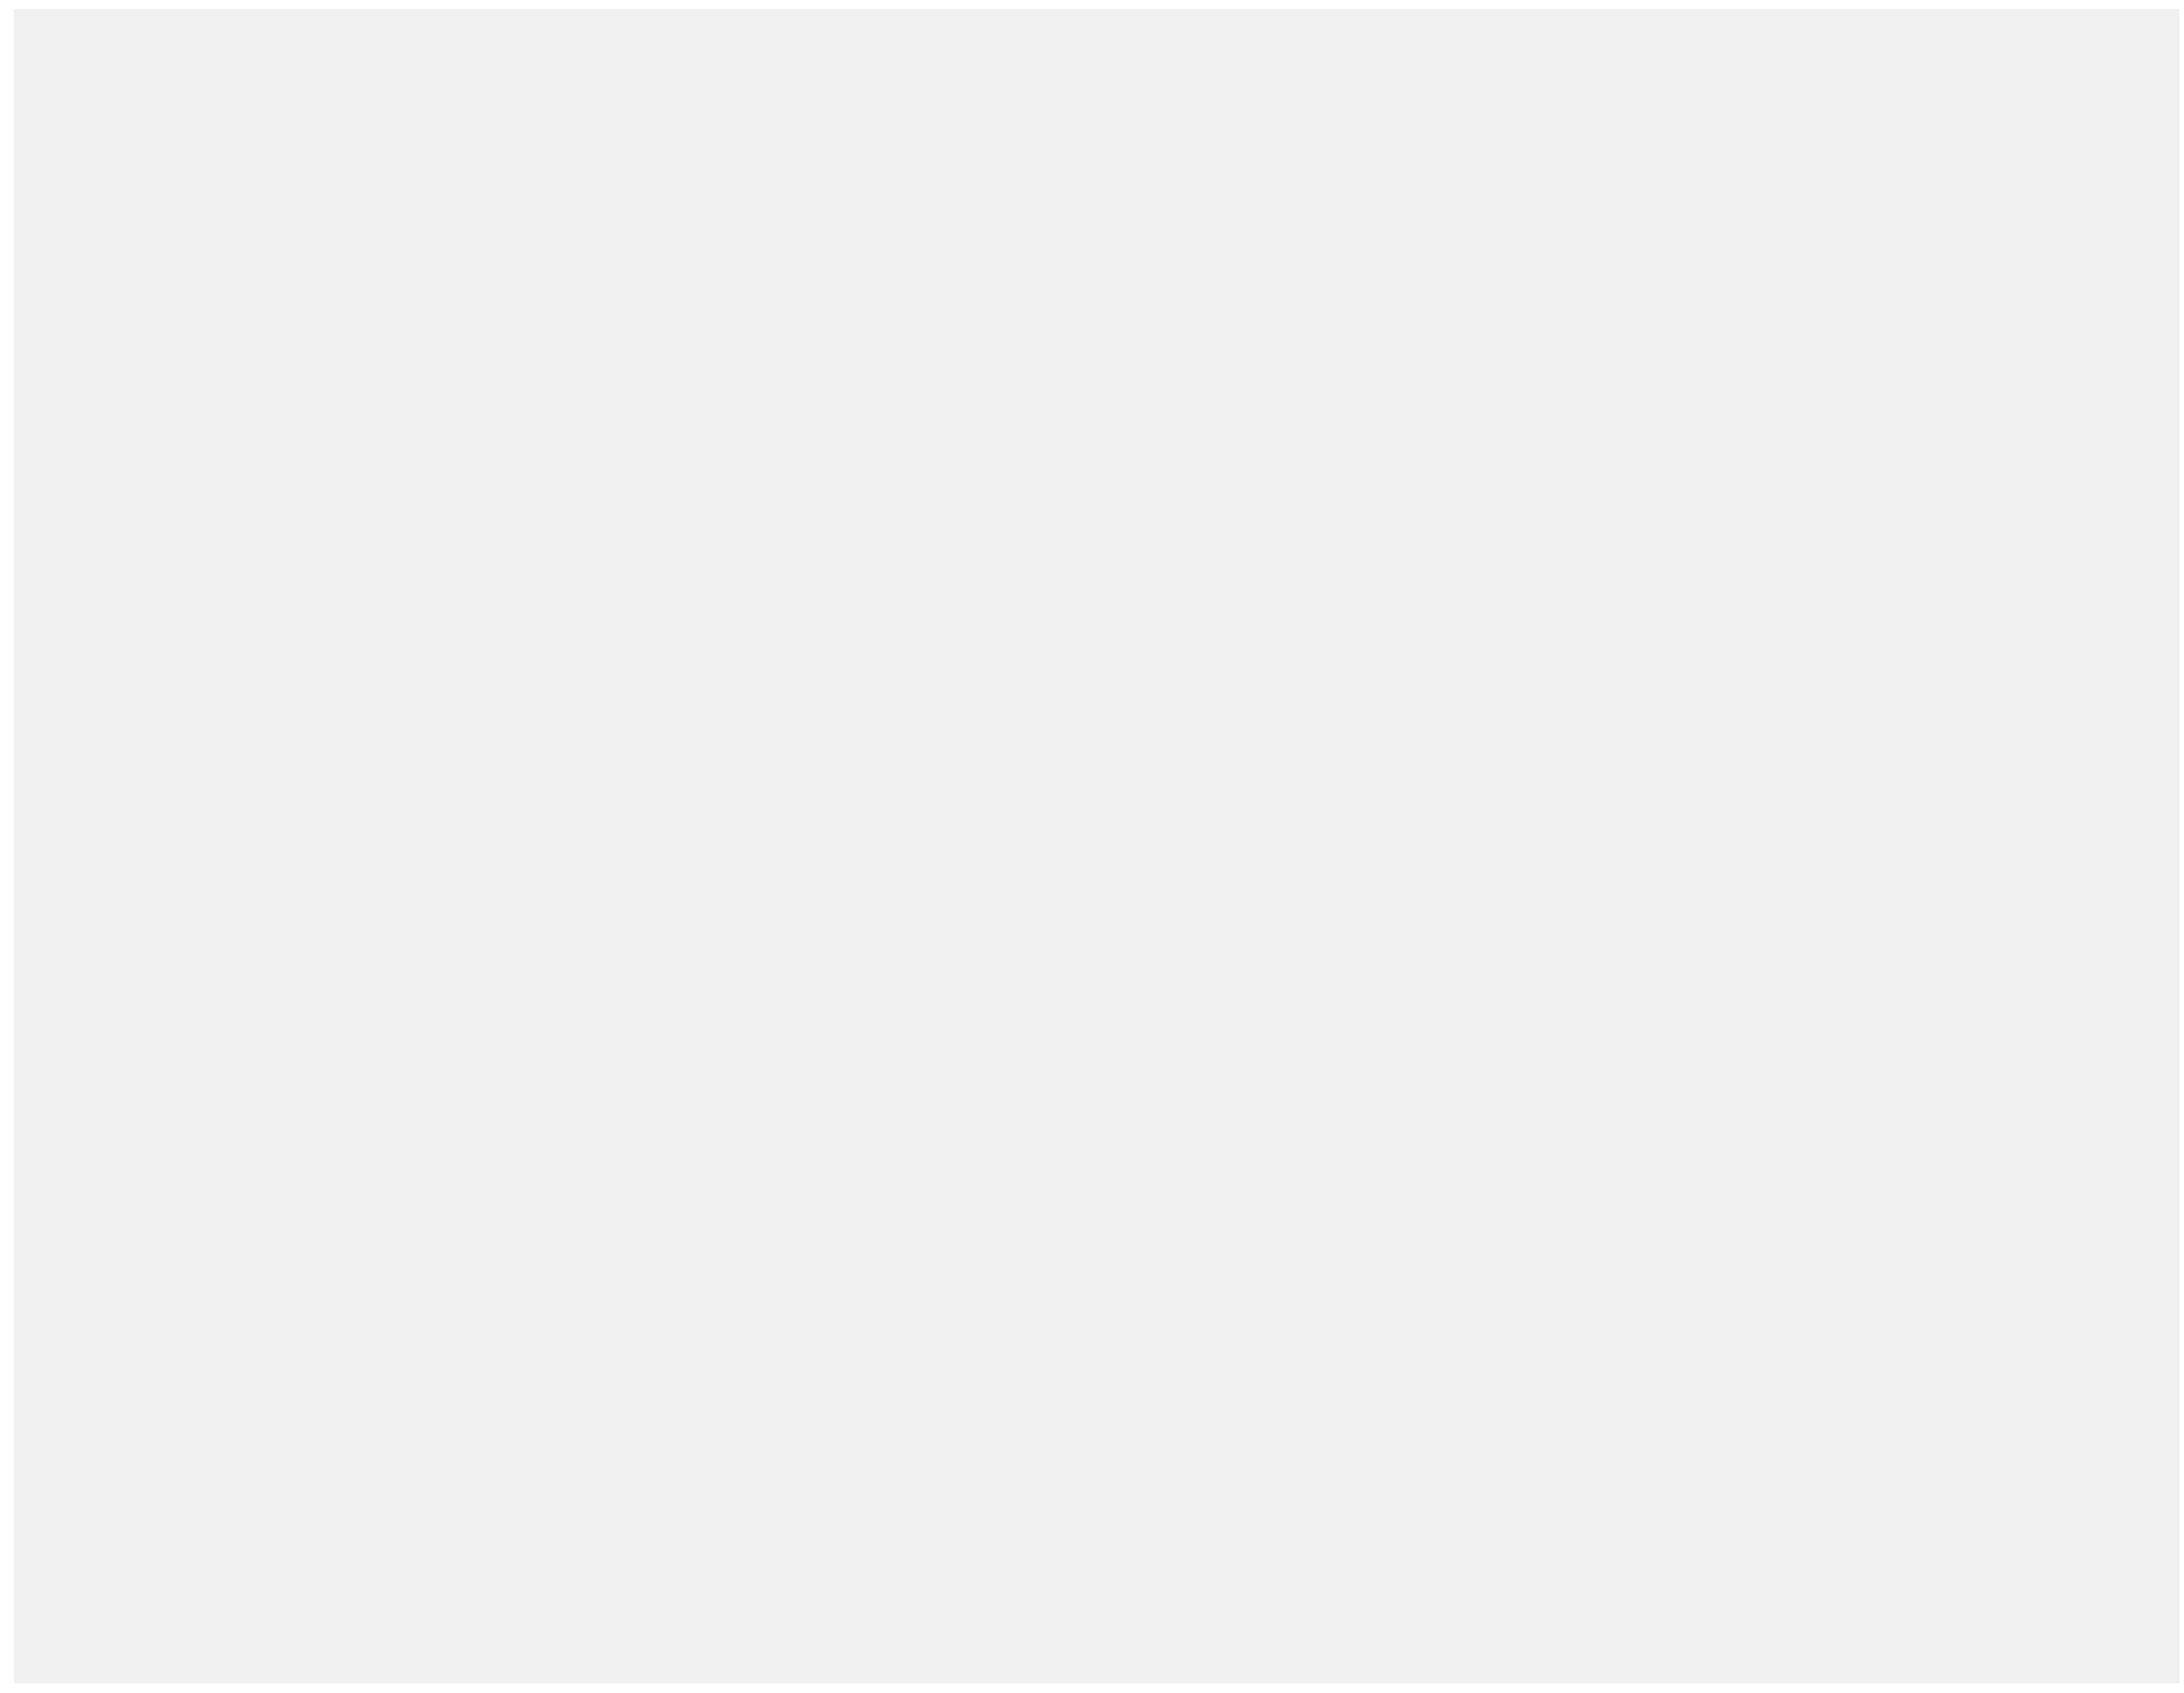
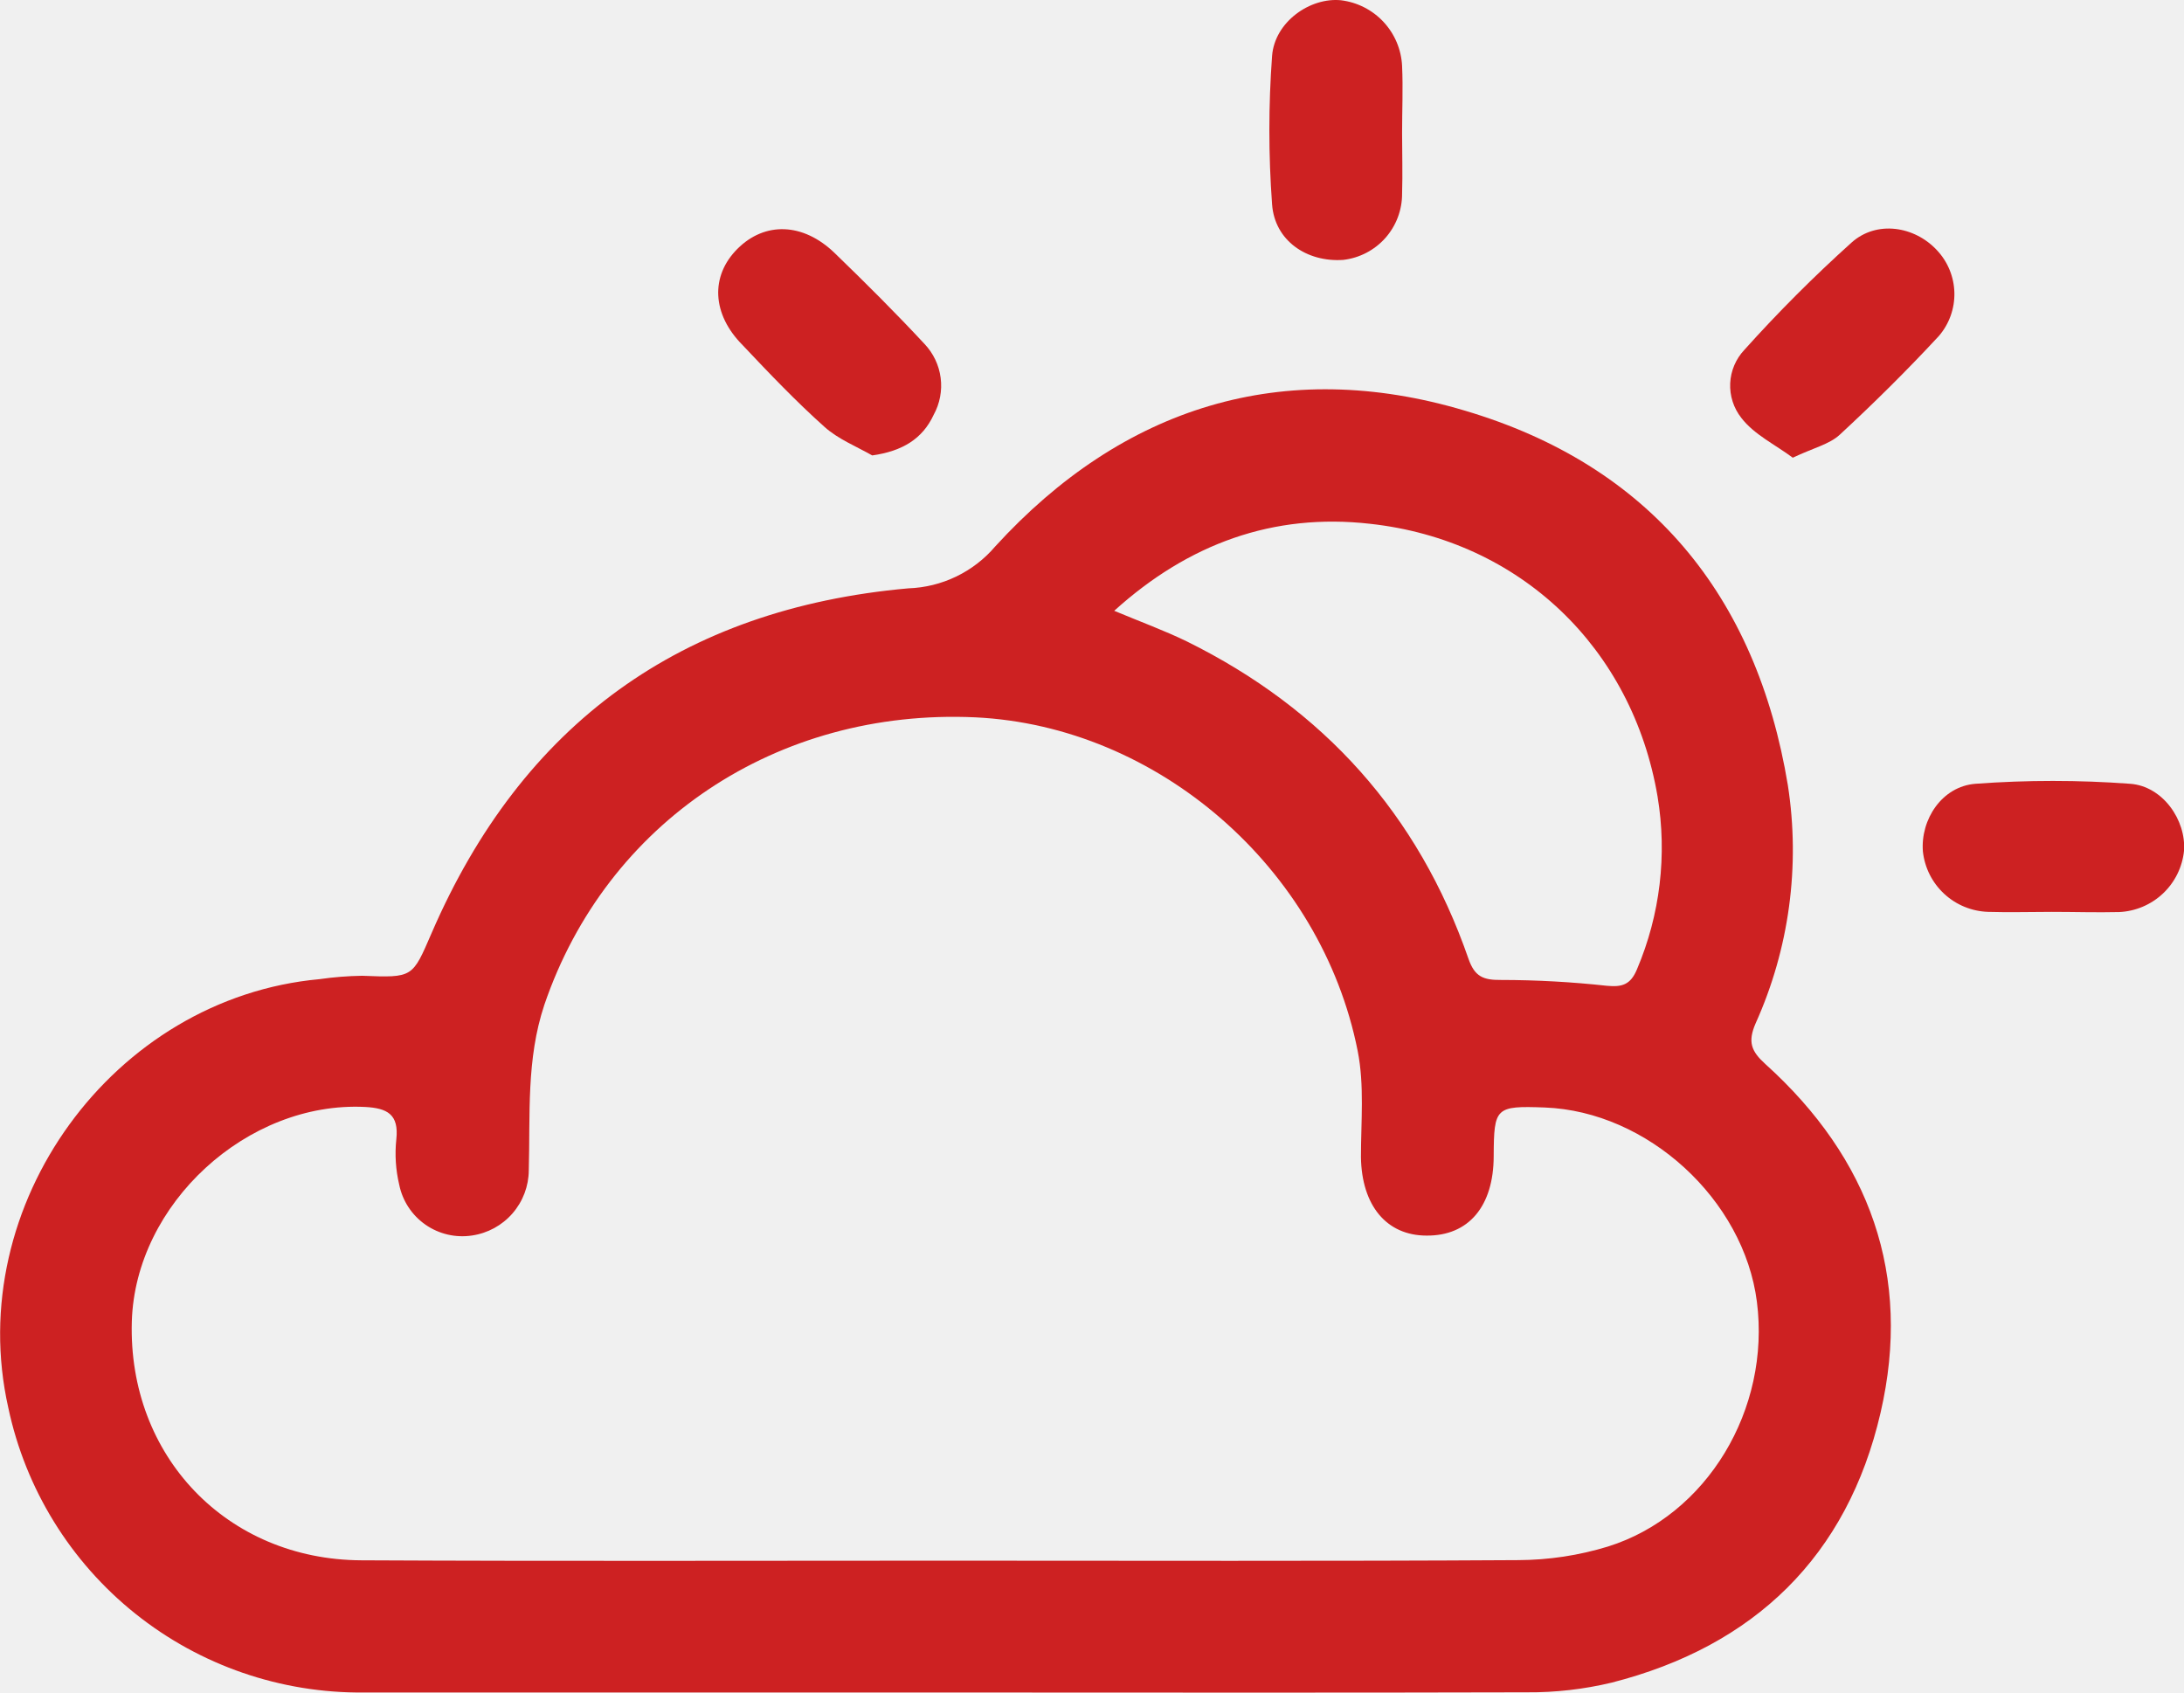
<svg xmlns="http://www.w3.org/2000/svg" width="120" height="93" viewBox="0 0 120 93" fill="none">
  <g clip-path="url(#clip0)">
-     <path d="M52.139 92.995H20.268C15.7 93.046 11.255 91.514 7.69 88.661C4.125 85.808 1.66 81.809 0.714 77.346C-1.787 66.218 6.467 54.834 17.822 53.8C18.595 53.689 19.373 53.627 20.153 53.615C22.965 53.725 22.91 53.725 23.975 51.263C28.948 39.775 37.692 33.441 50.168 32.327C51.082 32.296 51.978 32.075 52.801 31.677C53.624 31.28 54.354 30.715 54.946 30.02C61.949 22.352 70.763 19.58 80.758 22.567C90.863 25.564 96.766 32.682 98.492 43.146C99.181 47.586 98.566 52.13 96.721 56.228C96.276 57.252 96.481 57.766 97.261 58.47C102.994 63.645 105.33 70.089 103.584 77.626C101.764 85.503 96.656 90.458 88.802 92.456C87.284 92.819 85.726 92.997 84.165 92.985C73.5 93.015 62.819 92.995 52.139 92.995ZM52.169 85.753C62.674 85.753 73.18 85.787 83.685 85.723C85.352 85.716 87.008 85.466 88.602 84.978C94.055 83.275 97.546 77.426 96.791 71.527C96.071 65.908 90.788 61.068 85.135 60.853C82.424 60.753 82.344 60.853 82.329 63.515C82.329 66.282 80.948 67.911 78.642 67.891C76.436 67.891 75.075 66.233 75.035 63.58C75.035 61.632 75.231 59.624 74.855 57.741C72.854 47.666 63.85 39.894 53.845 39.415C42.94 38.915 33.585 45.189 30.168 55.209C29.168 58.206 29.398 61.253 29.313 64.305C29.308 65.175 28.991 66.014 28.419 66.671C27.847 67.329 27.059 67.759 26.196 67.886C25.299 68.023 24.382 67.811 23.637 67.292C22.892 66.773 22.375 65.987 22.194 65.099C22 64.281 21.946 63.437 22.034 62.601C22.184 61.223 21.534 60.888 20.314 60.823C13.845 60.503 7.692 66.143 7.502 72.611C7.287 79.993 12.715 85.698 20.113 85.733C30.814 85.787 41.494 85.753 52.169 85.753ZM61.479 33.561C62.919 34.165 64.23 34.64 65.481 35.249C72.984 38.96 78.187 44.739 80.938 52.666C81.284 53.665 81.749 53.855 82.744 53.845C84.681 53.847 86.617 53.954 88.542 54.165C89.377 54.245 89.848 54.115 90.203 53.256C91.474 50.264 91.866 46.972 91.333 43.766C89.948 35.599 83.775 29.685 75.541 28.781C70.223 28.176 65.551 29.875 61.479 33.561Z" fill="#CD2122" stroke="white" />
-     <path d="M112.999 50.104C111.829 50.104 110.653 50.139 109.497 50.104C108.599 50.075 107.741 49.724 107.082 49.113C106.423 48.503 106.007 47.675 105.911 46.782C105.776 45.029 106.956 43.211 108.797 43.066C111.628 42.857 114.47 42.857 117.301 43.066C119.092 43.196 120.383 45.064 120.258 46.752C120.166 47.646 119.756 48.477 119.103 49.094C118.449 49.711 117.595 50.073 116.696 50.114C115.46 50.144 114.23 50.104 112.999 50.104Z" fill="#CD2122" stroke="white" />
-     <path d="M77.297 7.303C77.297 8.417 77.332 9.53 77.297 10.644C77.299 11.541 76.971 12.407 76.375 13.078C75.779 13.748 74.957 14.176 74.065 14.28C72.064 14.42 70.298 13.227 70.153 11.234C69.953 8.515 69.953 5.786 70.153 3.067C70.298 1.199 72.249 -0.16 73.945 0.015C74.84 0.126 75.668 0.549 76.281 1.21C76.894 1.871 77.254 2.727 77.297 3.626C77.352 4.85 77.297 6.074 77.297 7.303Z" fill="#CD2122" stroke="white" />
-     <path d="M98.762 25.149C97.807 24.435 96.631 23.876 95.931 22.956C95.508 22.417 95.293 21.744 95.324 21.059C95.355 20.375 95.631 19.724 96.101 19.225C97.96 17.154 99.929 15.183 101.999 13.321C103.374 12.098 105.45 12.422 106.681 13.746C107.28 14.38 107.622 15.214 107.641 16.086C107.661 16.958 107.356 17.805 106.786 18.466C105.045 20.344 103.219 22.152 101.338 23.891C100.768 24.415 99.898 24.61 98.762 25.149Z" fill="#CD2122" stroke="white" />
-     <path d="M48.182 25.024C47.302 24.525 46.306 24.125 45.566 23.461C43.99 22.052 42.525 20.514 41.064 18.965C39.373 17.267 39.278 15.169 40.779 13.671C42.279 12.172 44.38 12.222 46.121 13.906C47.862 15.589 49.463 17.187 51.059 18.901C51.544 19.413 51.853 20.066 51.943 20.765C52.033 21.464 51.899 22.174 51.559 22.792C50.949 24.11 49.843 24.79 48.182 25.024Z" fill="#CD2122" stroke="white" />
+     <path d="M51.881 92.995H20.01C15.441 93.046 10.996 91.514 7.431 88.661C3.866 85.808 1.401 81.809 0.455 77.346C-2.046 66.218 6.208 54.834 17.564 53.8C18.336 53.689 19.115 53.627 19.895 53.615C22.706 53.725 22.651 53.725 23.717 51.263C28.689 39.775 37.434 33.441 49.91 32.327C50.823 32.296 51.72 32.075 52.543 31.677C53.365 31.28 54.096 30.715 54.687 30.02C61.691 22.352 70.505 19.58 80.5 22.567C90.605 25.564 96.508 32.682 98.234 43.146C98.923 47.586 98.308 52.13 96.463 56.228C96.018 57.252 96.223 57.766 97.003 58.47C102.736 63.645 105.072 70.089 103.327 77.626C101.506 85.503 96.398 90.458 88.544 92.456C87.026 92.819 85.468 92.997 83.907 92.985C73.242 93.015 62.561 92.995 51.881 92.995ZM51.911 85.753C62.416 85.753 72.921 85.787 83.427 85.723C85.093 85.716 86.75 85.466 88.344 84.978C93.797 83.275 97.288 77.426 96.533 71.527C95.813 65.908 90.53 61.068 84.877 60.853C82.166 60.753 82.086 60.853 82.071 63.515C82.071 66.282 80.69 67.911 78.384 67.891C76.178 67.891 74.817 66.233 74.777 63.58C74.777 61.632 74.972 59.624 74.597 57.741C72.596 47.666 63.592 39.894 53.587 39.415C42.681 38.915 33.327 45.189 29.91 55.209C28.909 58.206 29.139 61.253 29.054 64.305C29.049 65.175 28.732 66.014 28.16 66.671C27.589 67.329 26.8 67.759 25.938 67.886C25.04 68.023 24.123 67.811 23.378 67.292C22.633 66.773 22.117 65.987 21.936 65.099C21.742 64.281 21.687 63.437 21.776 62.601C21.926 61.223 21.276 60.888 20.055 60.823C13.587 60.503 7.434 66.143 7.243 72.611C7.028 79.993 12.456 85.698 19.855 85.733C30.555 85.787 41.236 85.753 51.911 85.753ZM61.221 33.561C62.661 34.165 63.972 34.64 65.222 35.249C72.726 38.96 77.929 44.739 80.68 52.666C81.025 53.665 81.491 53.855 82.486 53.845C84.423 53.847 86.359 53.954 88.284 54.165C89.119 54.245 89.59 54.115 89.945 53.256C91.216 50.264 91.608 46.972 91.075 43.766C89.69 35.599 83.517 29.685 75.282 28.781C69.965 28.176 65.293 29.875 61.221 33.561Z" fill="#CD2122" />
+     <path d="M112.741 50.104C111.571 50.104 110.395 50.139 109.24 50.104C108.341 50.075 107.483 49.724 106.824 49.113C106.165 48.503 105.749 47.675 105.653 46.782C105.518 45.029 106.698 43.211 108.539 43.066C111.37 42.857 114.213 42.857 117.043 43.066C118.834 43.196 120.125 45.064 120 46.752C119.909 47.646 119.499 48.477 118.845 49.094C118.191 49.711 117.337 50.073 116.438 50.114C115.203 50.144 113.972 50.104 112.741 50.104Z" fill="#CD2122" />
+     <path d="M77.038 7.303C77.038 8.417 77.073 9.53 77.038 10.644C77.041 11.541 76.713 12.407 76.117 13.078C75.521 13.748 74.699 14.176 73.807 14.28C71.806 14.42 70.04 13.227 69.895 11.234C69.695 8.515 69.695 5.786 69.895 3.067C70.04 1.199 71.991 -0.16 73.687 0.015C74.582 0.126 75.41 0.549 76.023 1.21C76.636 1.871 76.996 2.727 77.038 3.626C77.094 4.85 77.038 6.074 77.038 7.303Z" fill="#CD2122" />
+     <path d="M98.504 25.149C97.549 24.435 96.373 23.876 95.673 22.956C95.25 22.417 95.035 21.744 95.066 21.059C95.097 20.375 95.373 19.724 95.843 19.225C97.702 17.154 99.671 15.183 101.741 13.321C103.117 12.098 105.193 12.422 106.423 13.746C107.022 14.38 107.364 15.214 107.384 16.086C107.403 16.958 107.098 17.805 106.528 18.466C104.787 20.344 102.961 22.152 101.08 23.891C100.51 24.415 99.64 24.61 98.504 25.149Z" fill="#CD2122" />
+     <path d="M47.924 25.024C47.044 24.525 46.048 24.125 45.308 23.461C43.732 22.052 42.266 20.514 40.805 18.965C39.114 17.267 39.02 15.169 40.52 13.671C42.021 12.172 44.122 12.222 45.863 13.906C47.604 15.589 49.205 17.187 50.8 18.901C51.285 19.413 51.595 20.066 51.685 20.765C51.775 21.464 51.64 22.174 51.301 22.792C50.69 24.11 49.585 24.79 47.924 25.024Z" fill="#CD2122" />
  </g>
-   <rect x="0.259" width="119.999" height="93" stroke="white" />
  <defs>
    <clipPath id="clip0">
- </clipPath>
+       <rect width="120" height="93" fill="white" />
+     </clipPath>
  </defs>
</svg>
